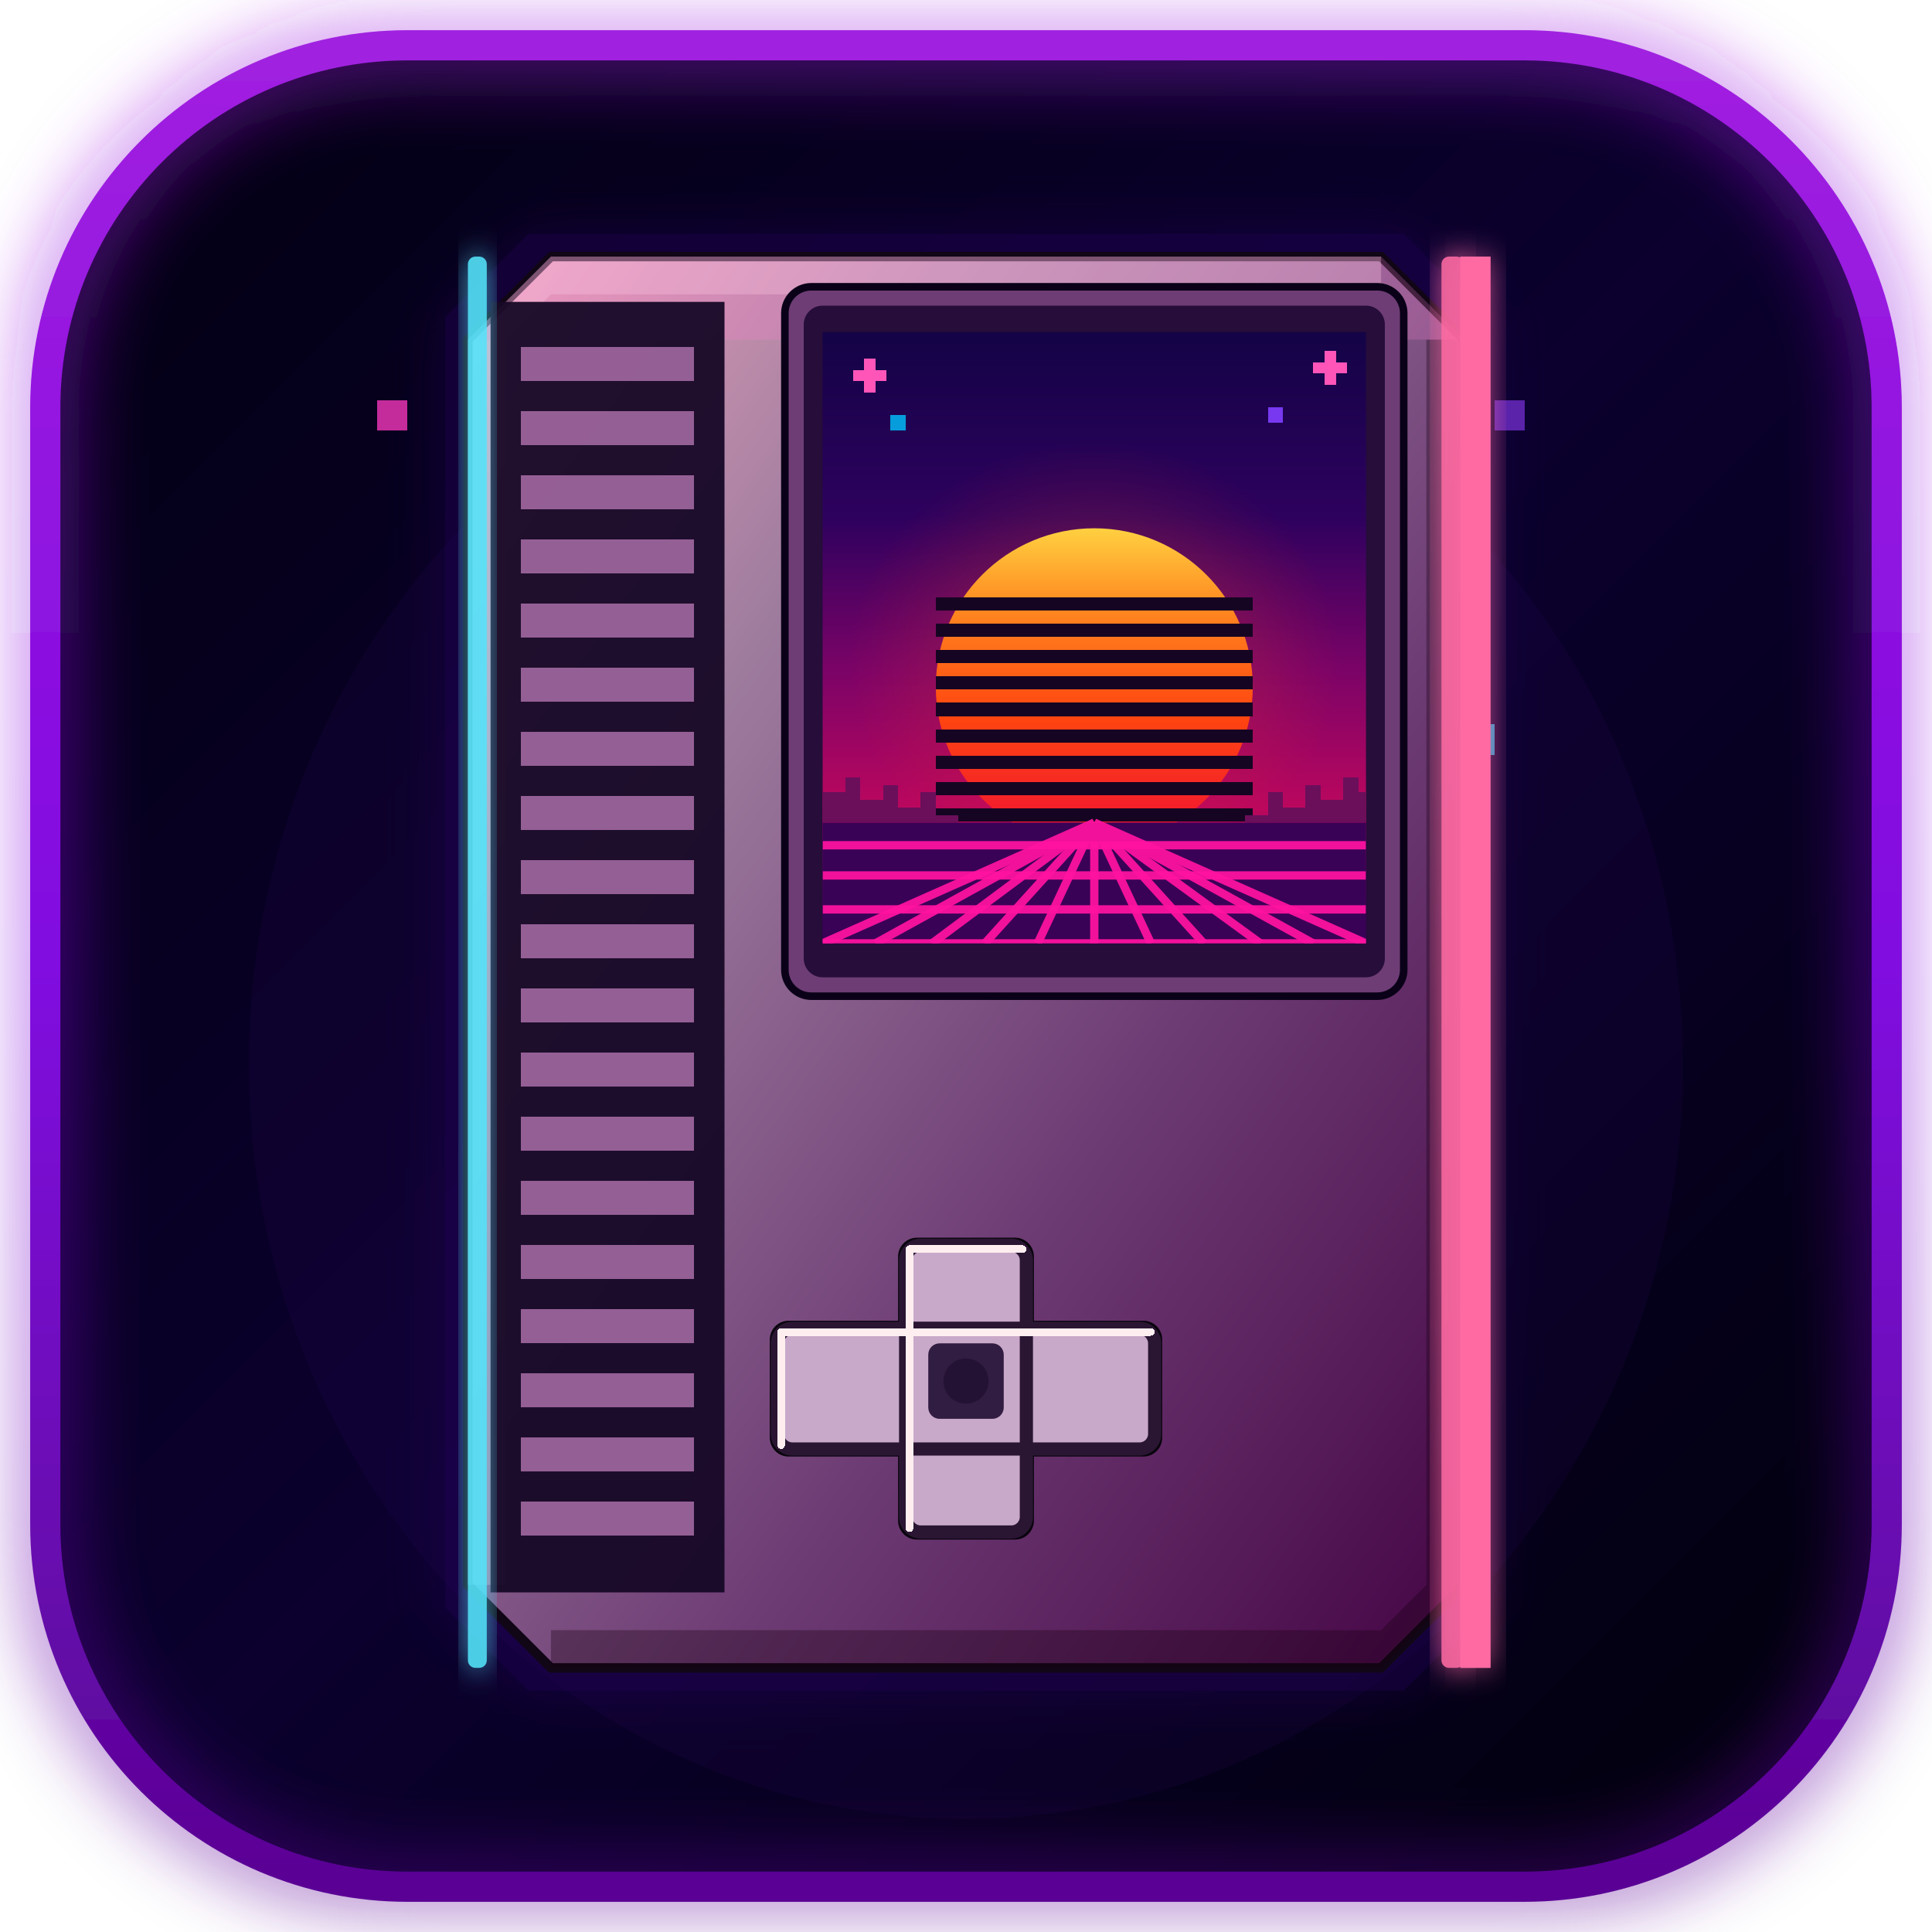
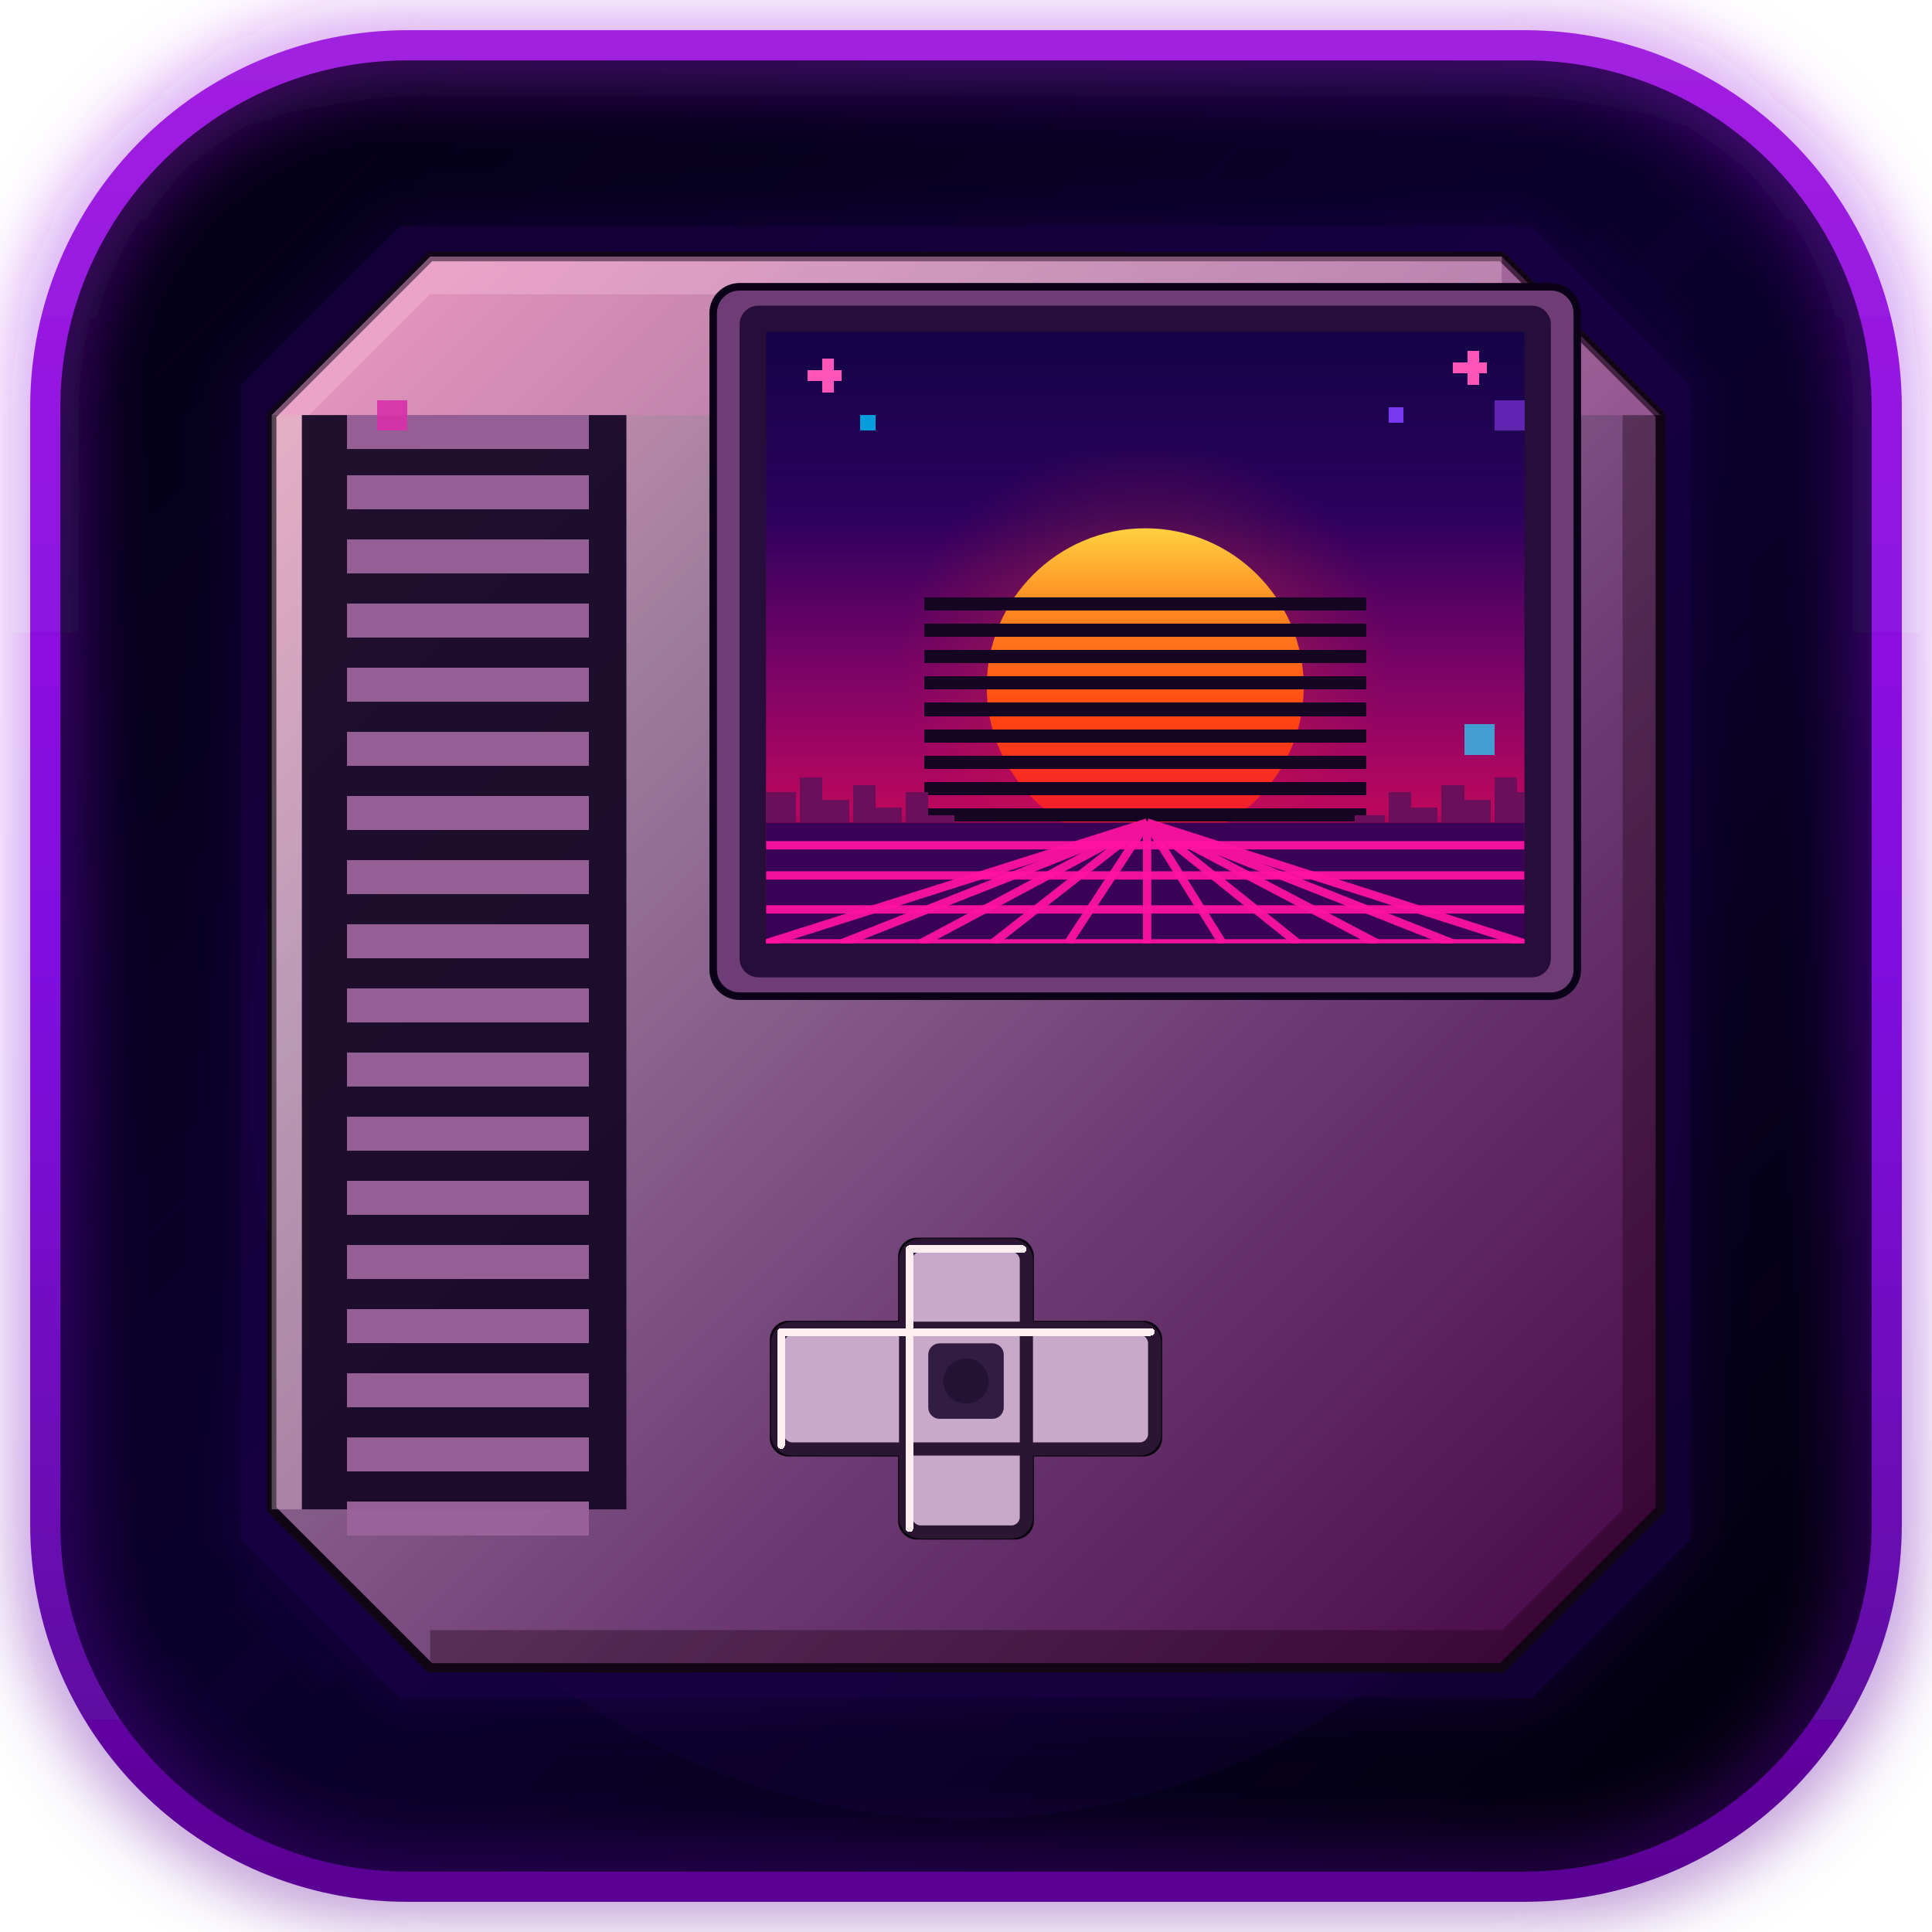
<svg xmlns="http://www.w3.org/2000/svg" viewBox="0 0 512 512" role="img" aria-labelledby="title desc">
  <defs>
    <linearGradient id="bg" x1="0" y1="0" x2="1" y2="1">
      <stop offset="0" stop-color="#020010" />
      <stop offset="0.5" stop-color="#0B002E" />
      <stop offset="1" stop-color="#000008" />
    </linearGradient>
    <linearGradient id="borderGrad" x1="0" y1="0" x2="0" y2="1">
      <stop offset="0" stop-color="#A020E0" />
      <stop offset="0.5" stop-color="#8109E0" />
      <stop offset="1" stop-color="#5A0695" />
    </linearGradient>
    <linearGradient id="bodyGrad" x1="0" y1="0" x2="1" y2="1">
      <stop offset="0" stop-color="#ECA2BC" />
      <stop offset="0.28" stop-color="#9E7C9E" />
      <stop offset="0.62" stop-color="#6E3D75" />
      <stop offset="1" stop-color="#450445" />
    </linearGradient>
    <linearGradient id="skyGrad" x1="0" y1="0" x2="0" y2="1">
      <stop offset="0" stop-color="#140346" />
      <stop offset="0.3" stop-color="#2D015E" />
      <stop offset="0.55" stop-color="#7A0367" />
      <stop offset="0.78" stop-color="#BB075E" />
      <stop offset="1" stop-color="#1F0044" />
    </linearGradient>
    <linearGradient id="sunGrad" x1="0" y1="0" x2="0" y2="1">
      <stop offset="0%" stop-color="#FFD040" />
      <stop offset="25%" stop-color="#FF8820" />
      <stop offset="60%" stop-color="#FF4410" />
      <stop offset="100%" stop-color="#EE1035" />
    </linearGradient>
    <radialGradient id="sunGlowGrad" cx="50%" cy="50%" r="50%">
      <stop offset="0%" stop-color="#FFA040" stop-opacity="0.55" />
      <stop offset="50%" stop-color="#FF5020" stop-opacity="0.20" />
      <stop offset="100%" stop-color="#FF2010" stop-opacity="0" />
    </radialGradient>
    <clipPath id="sunClip">
-       <rect x="218" y="88" width="144" height="130" />
+       <rect x="203" y="88" width="201" height="130" />
    </clipPath>
    <clipPath id="screenClip">
-       <rect x="218" y="88" width="144" height="162" />
+       <rect x="203" y="88" width="201" height="162" />
    </clipPath>
    <filter id="outerGlow" x="-30%" y="-30%" width="160%" height="160%">
      <feGaussianBlur stdDeviation="10" result="blur" />
      <feMerge>
        <feMergeNode in="blur" />
        <feMergeNode in="SourceGraphic" />
      </feMerge>
    </filter>
    <filter id="softGlow" x="-30%" y="-30%" width="160%" height="160%">
      <feGaussianBlur stdDeviation="8" result="blur" />
      <feMerge>
        <feMergeNode in="blur" />
        <feMergeNode in="SourceGraphic" />
      </feMerge>
    </filter>
    <filter id="lineGlow" x="-50%" y="-50%" width="200%" height="200%">
      <feGaussianBlur stdDeviation="4" result="blur" />
      <feMerge>
        <feMergeNode in="blur" />
        <feMergeNode in="SourceGraphic" />
      </feMerge>
    </filter>
    <clipPath id="outerClip">
      <rect x="12" y="12" width="488" height="488" rx="96" />
    </clipPath>
    <style>.px{shape-rendering:crispEdges}</style>
  </defs>
  <g clip-path="url(#outerClip)">
    <rect width="512" height="512" fill="url(#bg)" />
    <ellipse cx="256" cy="282" rx="190" ry="200" fill="#2A0860" opacity="0.15" />
-     <line x1="126" y1="70" x2="126" y2="440" stroke="#52E3F9" stroke-width="6" opacity="0.9" filter="url(#lineGlow)" />
-     <line x1="390" y1="70" x2="390" y2="440" stroke="#FF6AA3" stroke-width="12" opacity="0.95" filter="url(#lineGlow)" />
-     <path d="M140 62 L372 62 L394 84 L394 426 L372 448 L140 448 L118 426 L118 84 Z" fill="#280060" opacity="0.40" filter="url(#softGlow)" />
-     <path d="M146 68 L366 68 L388 90 L388 420 L366 442 L146 442 L124 420 L124 90 Z" fill="url(#bodyGrad)" stroke="#100616" stroke-width="2.5" />
-     <path d="M366 68 L146 68 L124 90 L124 420 L134 420 L134 90 L146 78 L366 78 Z" fill="#FFE0EC" opacity="0.30" />
-     <path d="M388 90 L388 420 L366 442 L146 442 L146 432 L366 432 L378 420 L378 90 Z" fill="#1A0010" opacity="0.35" />
-     <path d="M124 90 L146 68 L366 68 L388 90 Z" fill="#ff80d0" opacity="0.22" />
-     <rect x="130" y="80" width="62" height="342" rx="0" fill="#170827" opacity="0.95" />
+     <line x1="126" y1="70" x2="126" y2="440" stroke="#52E3F9" stroke-width="6" opacity="0.15" filter="url(#lineGlow)" />
+     <line x1="390" y1="70" x2="390" y2="440" stroke="#FF6AA3" stroke-width="12" opacity="0.15" filter="url(#lineGlow)" />
+     <path d="M106 60 L406 60 L448 102 L448 408 L406 450 L106 450 L64 408 L64 102 Z" fill="#280060" opacity="0.40" filter="url(#softGlow)" />
+     <path d="M114 68 L398 68 L440 110 L440 400 L398 442 L114 442 L72 400 L72 110 Z" fill="url(#bodyGrad)" stroke="#100616" stroke-width="2.5" />
+     <path d="M398 68 L114 68 L72 110 L72 400 L82 400 L82 110 L114 78 L398 78 Z" fill="#FFE0EC" opacity="0.30" />
+     <path d="M440 110 L440 400 L398 442 L114 442 L114 432 L398 432 L430 400 L430 110 Z" fill="#1A0010" opacity="0.35" />
+     <path d="M72 110 L114 68 L398 68 L440 110 Z" fill="#ff80d0" opacity="0.22" />
+     <rect x="80" y="110" width="86" height="290" rx="0" fill="#170827" opacity="0.95" />
    <g class="px" fill="#9A639A" opacity="0.95">
-       <rect x="138" y="92" width="46" height="9" />
-       <rect x="138" y="109" width="46" height="9" />
-       <rect x="138" y="126" width="46" height="9" />
-       <rect x="138" y="143" width="46" height="9" />
-       <rect x="138" y="160" width="46" height="9" />
-       <rect x="138" y="177" width="46" height="9" />
-       <rect x="138" y="194" width="46" height="9" />
-       <rect x="138" y="211" width="46" height="9" />
-       <rect x="138" y="228" width="46" height="9" />
-       <rect x="138" y="245" width="46" height="9" />
-       <rect x="138" y="262" width="46" height="9" />
-       <rect x="138" y="279" width="46" height="9" />
-       <rect x="138" y="296" width="46" height="9" />
-       <rect x="138" y="313" width="46" height="9" />
-       <rect x="138" y="330" width="46" height="9" />
-       <rect x="138" y="347" width="46" height="9" />
-       <rect x="138" y="364" width="46" height="9" />
-       <rect x="138" y="381" width="46" height="9" />
-       <rect x="138" y="398" width="46" height="9" />
+       <rect x="92" y="110" width="64" height="9" />
+       <rect x="92" y="126" width="64" height="9" />
+       <rect x="92" y="143" width="64" height="9" />
+       <rect x="92" y="160" width="64" height="9" />
+       <rect x="92" y="177" width="64" height="9" />
+       <rect x="92" y="194" width="64" height="9" />
+       <rect x="92" y="211" width="64" height="9" />
+       <rect x="92" y="228" width="64" height="9" />
+       <rect x="92" y="245" width="64" height="9" />
+       <rect x="92" y="262" width="64" height="9" />
+       <rect x="92" y="279" width="64" height="9" />
+       <rect x="92" y="296" width="64" height="9" />
+       <rect x="92" y="313" width="64" height="9" />
+       <rect x="92" y="330" width="64" height="9" />
+       <rect x="92" y="347" width="64" height="9" />
+       <rect x="92" y="364" width="64" height="9" />
+       <rect x="92" y="381" width="64" height="9" />
+       <rect x="92" y="398" width="64" height="9" />
    </g>
-     <rect x="124" y="68" width="5" height="374" rx="2" fill="#52E3F9" opacity="0.9" filter="url(#lineGlow)" />
-     <rect x="382" y="68" width="6" height="374" rx="2" fill="#FF6AA3" opacity="0.9" filter="url(#lineGlow)" />
-     <rect x="208" y="76" width="164" height="188" rx="7" fill="#6E3D75" stroke="#0a0118" stroke-width="2" />
-     <rect x="213" y="81" width="154" height="178" rx="5" fill="#1a0530" opacity="0.85" />
-     <rect x="218" y="88" width="144" height="162" fill="url(#skyGrad)" />
-     <ellipse cx="290" cy="175" rx="65" ry="58" fill="url(#sunGlowGrad)" clip-path="url(#sunClip)" />
-     <circle cx="290" cy="182" r="42" fill="url(#sunGrad)" clip-path="url(#sunClip)" />
+     <rect x="189" y="76" width="229" height="188" rx="7" fill="#6E3D75" stroke="#0a0118" stroke-width="2" />
+     <rect x="196" y="81" width="215" height="178" rx="5" fill="#1a0530" opacity="0.85" />
+     <rect x="203" y="88" width="201" height="162" fill="url(#skyGrad)" />
+     <ellipse cx="303.5" cy="175" rx="65" ry="58" fill="url(#sunGlowGrad)" clip-path="url(#sunClip)" />
+     <circle cx="303.5" cy="182" r="42" fill="url(#sunGrad)" clip-path="url(#sunClip)" />
    <g class="px" stroke="#160522" stroke-width="3.5" clip-path="url(#sunClip)">
-       <line x1="248" y1="160" x2="332" y2="160" />
-       <line x1="248" y1="167" x2="332" y2="167" />
-       <line x1="248" y1="174" x2="332" y2="174" />
-       <line x1="248" y1="181" x2="332" y2="181" />
-       <line x1="248" y1="188" x2="332" y2="188" />
-       <line x1="248" y1="195" x2="332" y2="195" />
-       <line x1="248" y1="202" x2="332" y2="202" />
-       <line x1="248" y1="209" x2="332" y2="209" />
-       <line x1="248" y1="216" x2="332" y2="216" />
+       <line x1="245" y1="160" x2="362" y2="160" />
+       <line x1="245" y1="167" x2="362" y2="167" />
+       <line x1="245" y1="174" x2="362" y2="174" />
+       <line x1="245" y1="181" x2="362" y2="181" />
+       <line x1="245" y1="188" x2="362" y2="188" />
+       <line x1="245" y1="195" x2="362" y2="195" />
+       <line x1="245" y1="202" x2="362" y2="202" />
+       <line x1="245" y1="209" x2="362" y2="209" />
+       <line x1="245" y1="216" x2="362" y2="216" />
    </g>
    <g class="px" fill="#6B0F5B" clip-path="url(#screenClip)">
-       <rect x="218" y="210" width="6" height="8" />
-       <rect x="224" y="206" width="4" height="12" />
-       <rect x="228" y="212" width="6" height="6" />
-       <rect x="234" y="208" width="4" height="10" />
-       <rect x="238" y="214" width="6" height="4" />
-       <rect x="244" y="210" width="4" height="8" />
-       <rect x="248" y="216" width="6" height="2" />
+       <rect x="203" y="210" width="8" height="8" />
+       <rect x="212" y="206" width="6" height="12" />
+       <rect x="217" y="212" width="8" height="6" />
+       <rect x="226" y="208" width="6" height="10" />
+       <rect x="231" y="214" width="8" height="4" />
+       <rect x="240" y="210" width="6" height="8" />
+       <rect x="245" y="216" width="8" height="2" />
    </g>
    <g class="px" fill="#6B0F5B" clip-path="url(#screenClip)">
-       <rect x="330" y="216" width="6" height="2" />
-       <rect x="336" y="210" width="4" height="8" />
-       <rect x="340" y="214" width="6" height="4" />
-       <rect x="346" y="208" width="4" height="10" />
-       <rect x="350" y="212" width="6" height="6" />
-       <rect x="356" y="206" width="4" height="12" />
-       <rect x="360" y="210" width="2" height="8" />
+       <rect x="359" y="216" width="8" height="2" />
+       <rect x="368" y="210" width="6" height="8" />
+       <rect x="373" y="214" width="8" height="4" />
+       <rect x="382" y="208" width="6" height="10" />
+       <rect x="387" y="212" width="8" height="6" />
+       <rect x="396" y="206" width="6" height="12" />
+       <rect x="401" y="210" width="3" height="8" />
    </g>
    <g clip-path="url(#screenClip)">
-       <rect x="218" y="218" width="144" height="32" fill="#3A0257" />
+       <rect x="203" y="218" width="201" height="32" fill="#3A0257" />
      <g stroke="#FF12A0" stroke-width="2.2" fill="none" opacity="0.93">
-         <line x1="290" y1="218" x2="218" y2="250" />
-         <line x1="290" y1="218" x2="232" y2="250" />
-         <line x1="290" y1="218" x2="247" y2="250" />
-         <line x1="290" y1="218" x2="261" y2="250" />
-         <line x1="290" y1="218" x2="275" y2="250" />
-         <line x1="290" y1="218" x2="290" y2="250" />
-         <line x1="290" y1="218" x2="305" y2="250" />
-         <line x1="290" y1="218" x2="319" y2="250" />
-         <line x1="290" y1="218" x2="334" y2="250" />
-         <line x1="290" y1="218" x2="348" y2="250" />
-         <line x1="290" y1="218" x2="362" y2="250" />
+         <line x1="304" y1="218" x2="203" y2="250" />
+         <line x1="304" y1="218" x2="223" y2="250" />
+         <line x1="304" y1="218" x2="244" y2="250" />
+         <line x1="304" y1="218" x2="263" y2="250" />
+         <line x1="304" y1="218" x2="283" y2="250" />
+         <line x1="304" y1="218" x2="304" y2="250" />
+         <line x1="304" y1="218" x2="324" y2="250" />
+         <line x1="304" y1="218" x2="344" y2="250" />
+         <line x1="304" y1="218" x2="365" y2="250" />
+         <line x1="304" y1="218" x2="385" y2="250" />
+         <line x1="304" y1="218" x2="404" y2="250" />
      </g>
      <g stroke="#FF12A0" stroke-width="2.2" fill="none" opacity="0.93">
-         <line x1="218" y1="224" x2="362" y2="224" />
-         <line x1="218" y1="232" x2="362" y2="232" />
-         <line x1="218" y1="241" x2="362" y2="241" />
-         <line x1="218" y1="250" x2="362" y2="250" />
+         <line x1="203" y1="224" x2="404" y2="224" />
+         <line x1="203" y1="232" x2="404" y2="232" />
+         <line x1="203" y1="241" x2="404" y2="241" />
+         <line x1="203" y1="250" x2="404" y2="250" />
      </g>
    </g>
    <g class="px">
-       <rect x="226" y="98" width="9" height="3" fill="#ff55b8" />
-       <rect x="229" y="95" width="3" height="9" fill="#ff55b8" />
-       <rect x="348" y="96" width="9" height="3" fill="#ff55b8" />
-       <rect x="351" y="93" width="3" height="9" fill="#ff55b8" />
-       <rect x="336" y="108" width="4" height="4" fill="#7838f0" />
-       <rect x="236" y="110" width="4" height="4" fill="#00c4ff" opacity="0.8" />
+       <rect x="214" y="98" width="9" height="3" fill="#ff55b8" />
+       <rect x="218" y="95" width="3" height="9" fill="#ff55b8" />
+       <rect x="385" y="96" width="9" height="3" fill="#ff55b8" />
+       <rect x="389" y="93" width="3" height="9" fill="#ff55b8" />
+       <rect x="368" y="108" width="4" height="4" fill="#7838f0" />
+       <rect x="228" y="110" width="4" height="4" fill="#00c4ff" opacity="0.8" />
    </g>
    <rect x="238" y="328" width="36" height="80" rx="5" fill="#040208" opacity="0.95" />
    <rect x="204" y="350" width="104" height="36" rx="5" fill="#040208" opacity="0.95" />
    <rect x="240" y="330" width="32" height="76" rx="4" fill="#C9A9C9" />
    <rect x="206" y="352" width="100" height="32" rx="4" fill="#C9A9C9" />
    <rect x="240" y="330" width="32" height="76" rx="4" fill="none" stroke="#2A1633" stroke-width="3.5" />
    <rect x="206" y="352" width="100" height="32" rx="4" fill="none" stroke="#2A1633" stroke-width="3.5" />
    <rect x="240" y="330" width="32" height="2" rx="1" fill="#FFEEF0" class="px" />
    <rect x="240" y="330" width="2" height="76" rx="1" fill="#FFEEF0" class="px" />
    <rect x="206" y="352" width="100" height="2" rx="1" fill="#FFEEF0" class="px" />
    <rect x="206" y="352" width="2" height="32" rx="1" fill="#FFEEF0" class="px" />
    <rect x="246" y="356" width="20" height="20" rx="3" fill="#311D41" />
    <circle cx="256" cy="366" r="6" fill="#241235" />
  </g>
  <g clip-path="url(#outerClip)">
    <rect x="100" y="106" width="8" height="8" fill="#d830a8" opacity="0.90" class="px" />
    <rect x="396" y="106" width="8" height="8" fill="#7830d8" opacity="0.72" class="px" />
    <rect x="388" y="192" width="8" height="8" fill="#28d0f8" opacity="0.75" class="px" />
-     <rect x="387" y="68" width="8" height="374" fill="#FF6AA3" opacity="1" />
-     <rect x="387" y="68" width="8" height="374" fill="#FF6AA3" opacity="0.7" filter="url(#lineGlow)" />
  </g>
  <rect x="12" y="12" width="488" height="488" rx="96" fill="none" stroke="url(#borderGrad)" stroke-width="8" filter="url(#outerGlow)" />
</svg>
